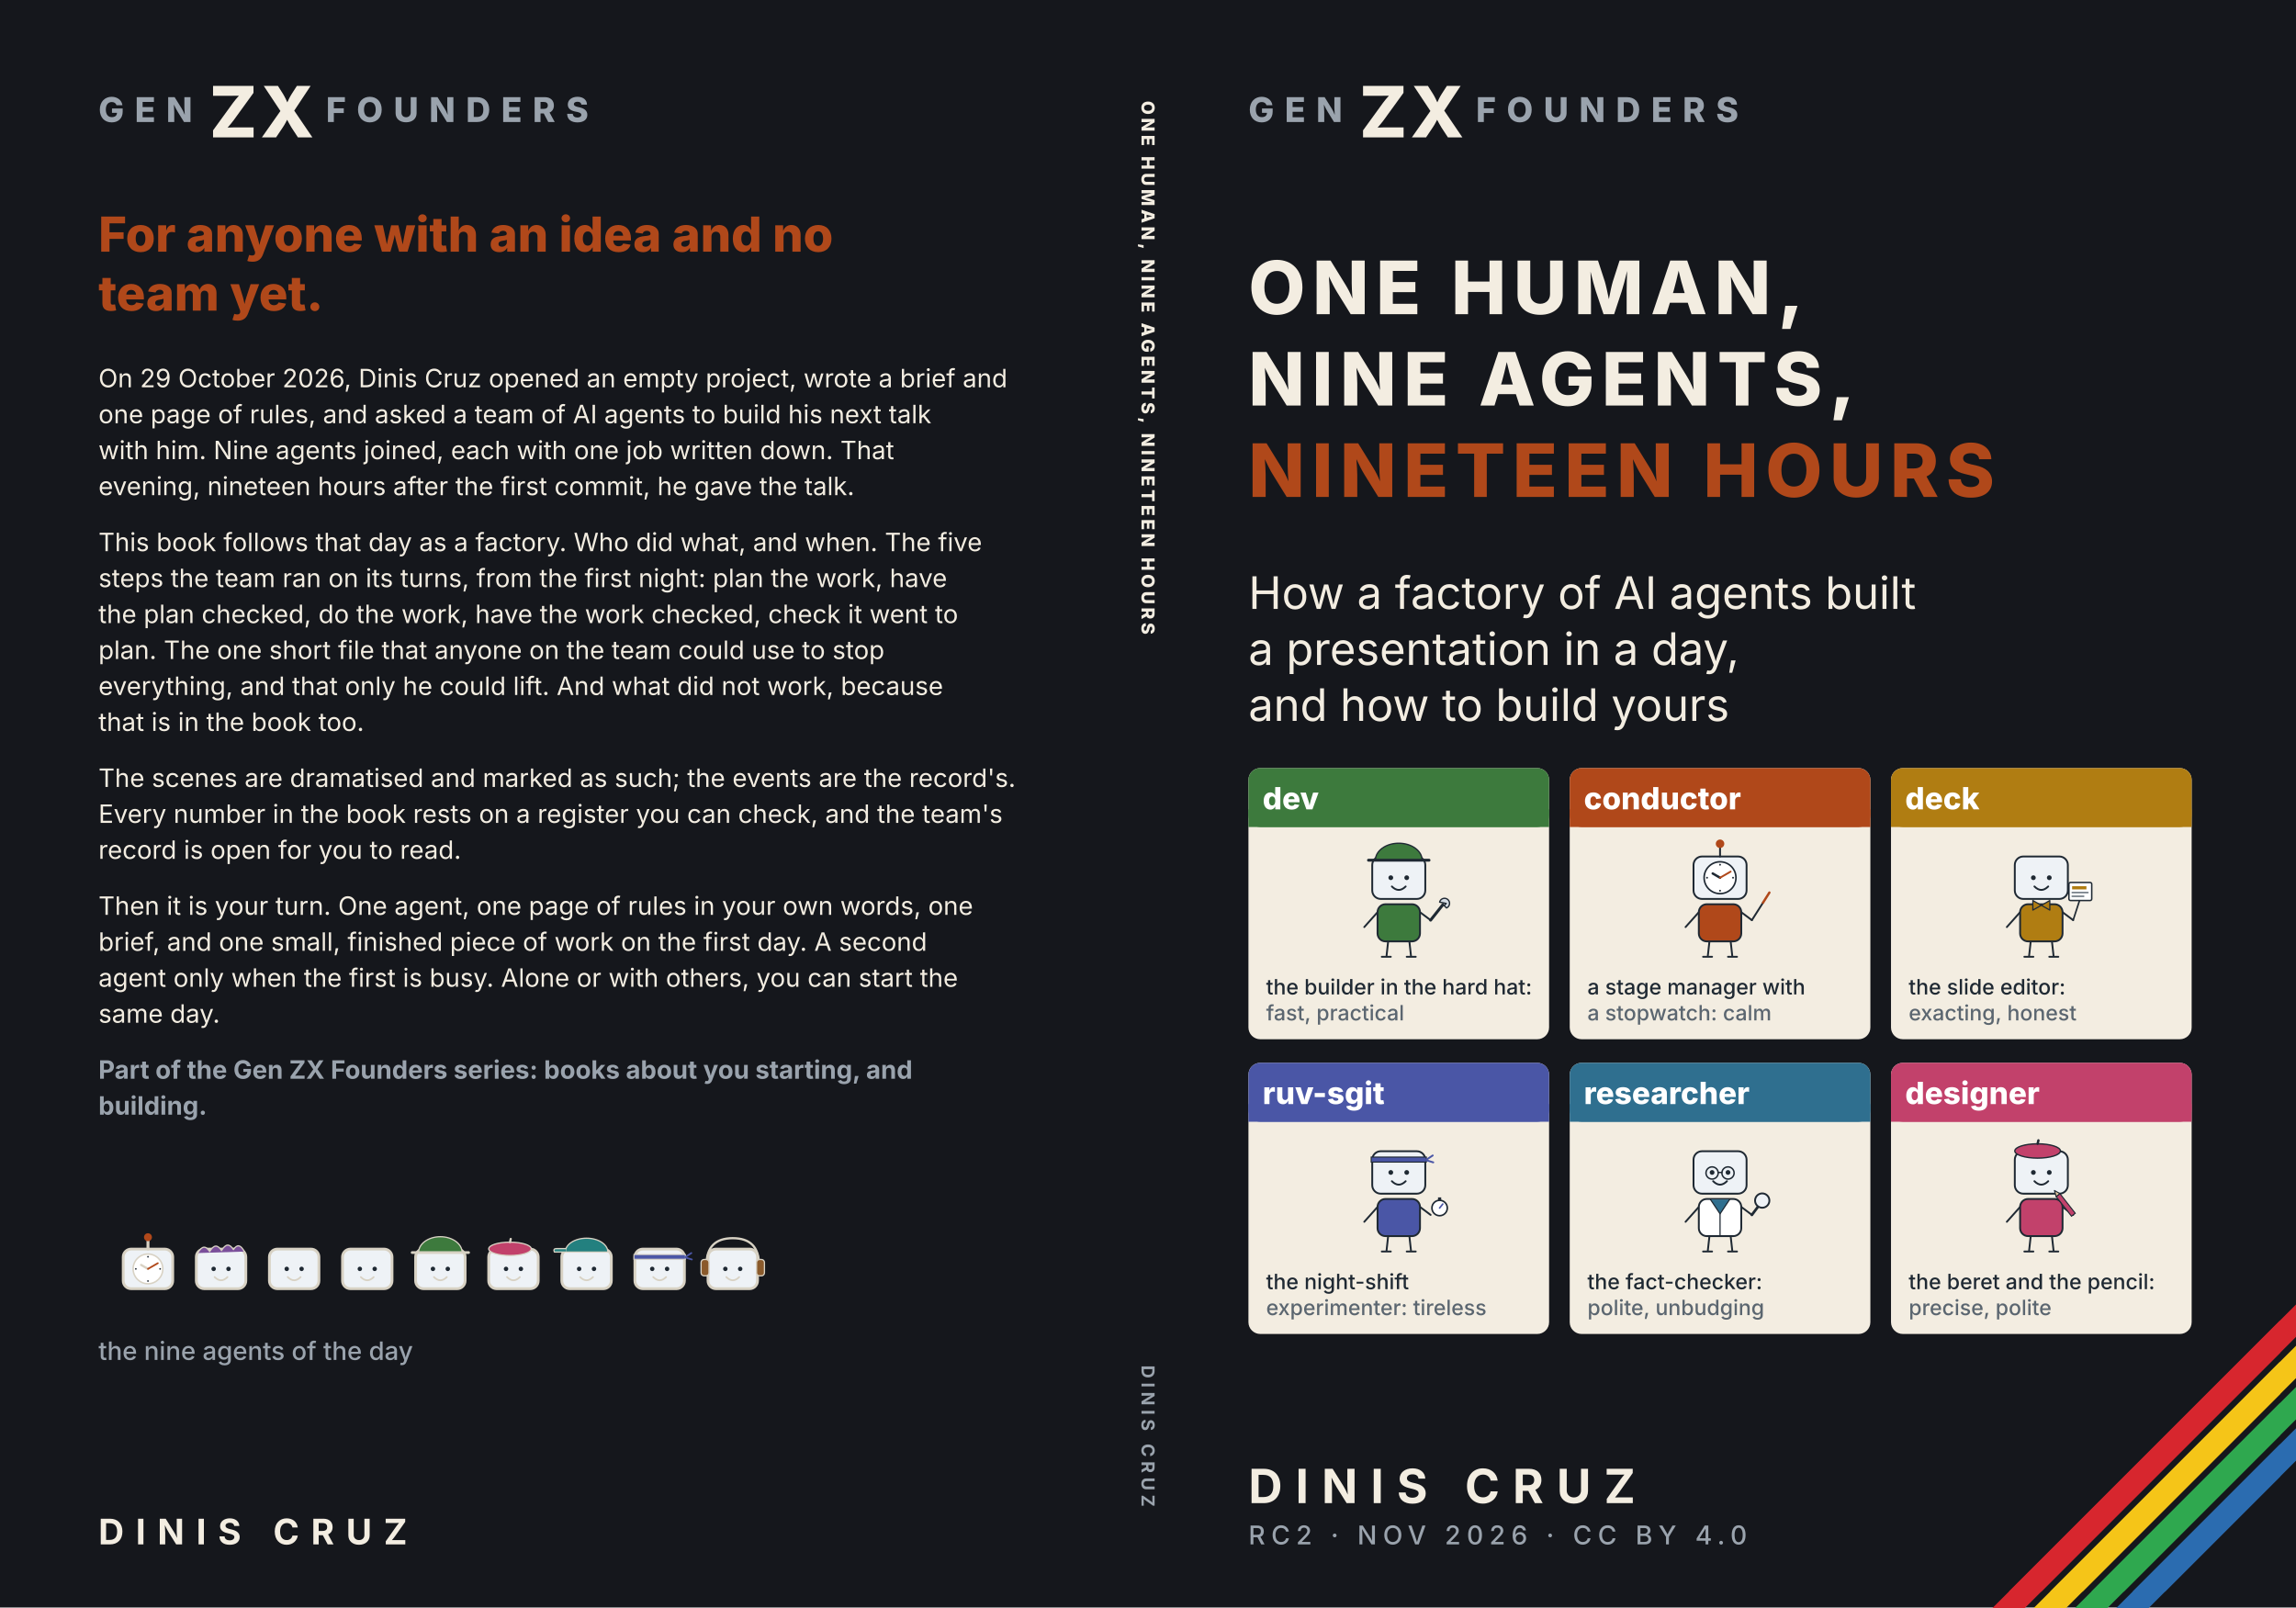
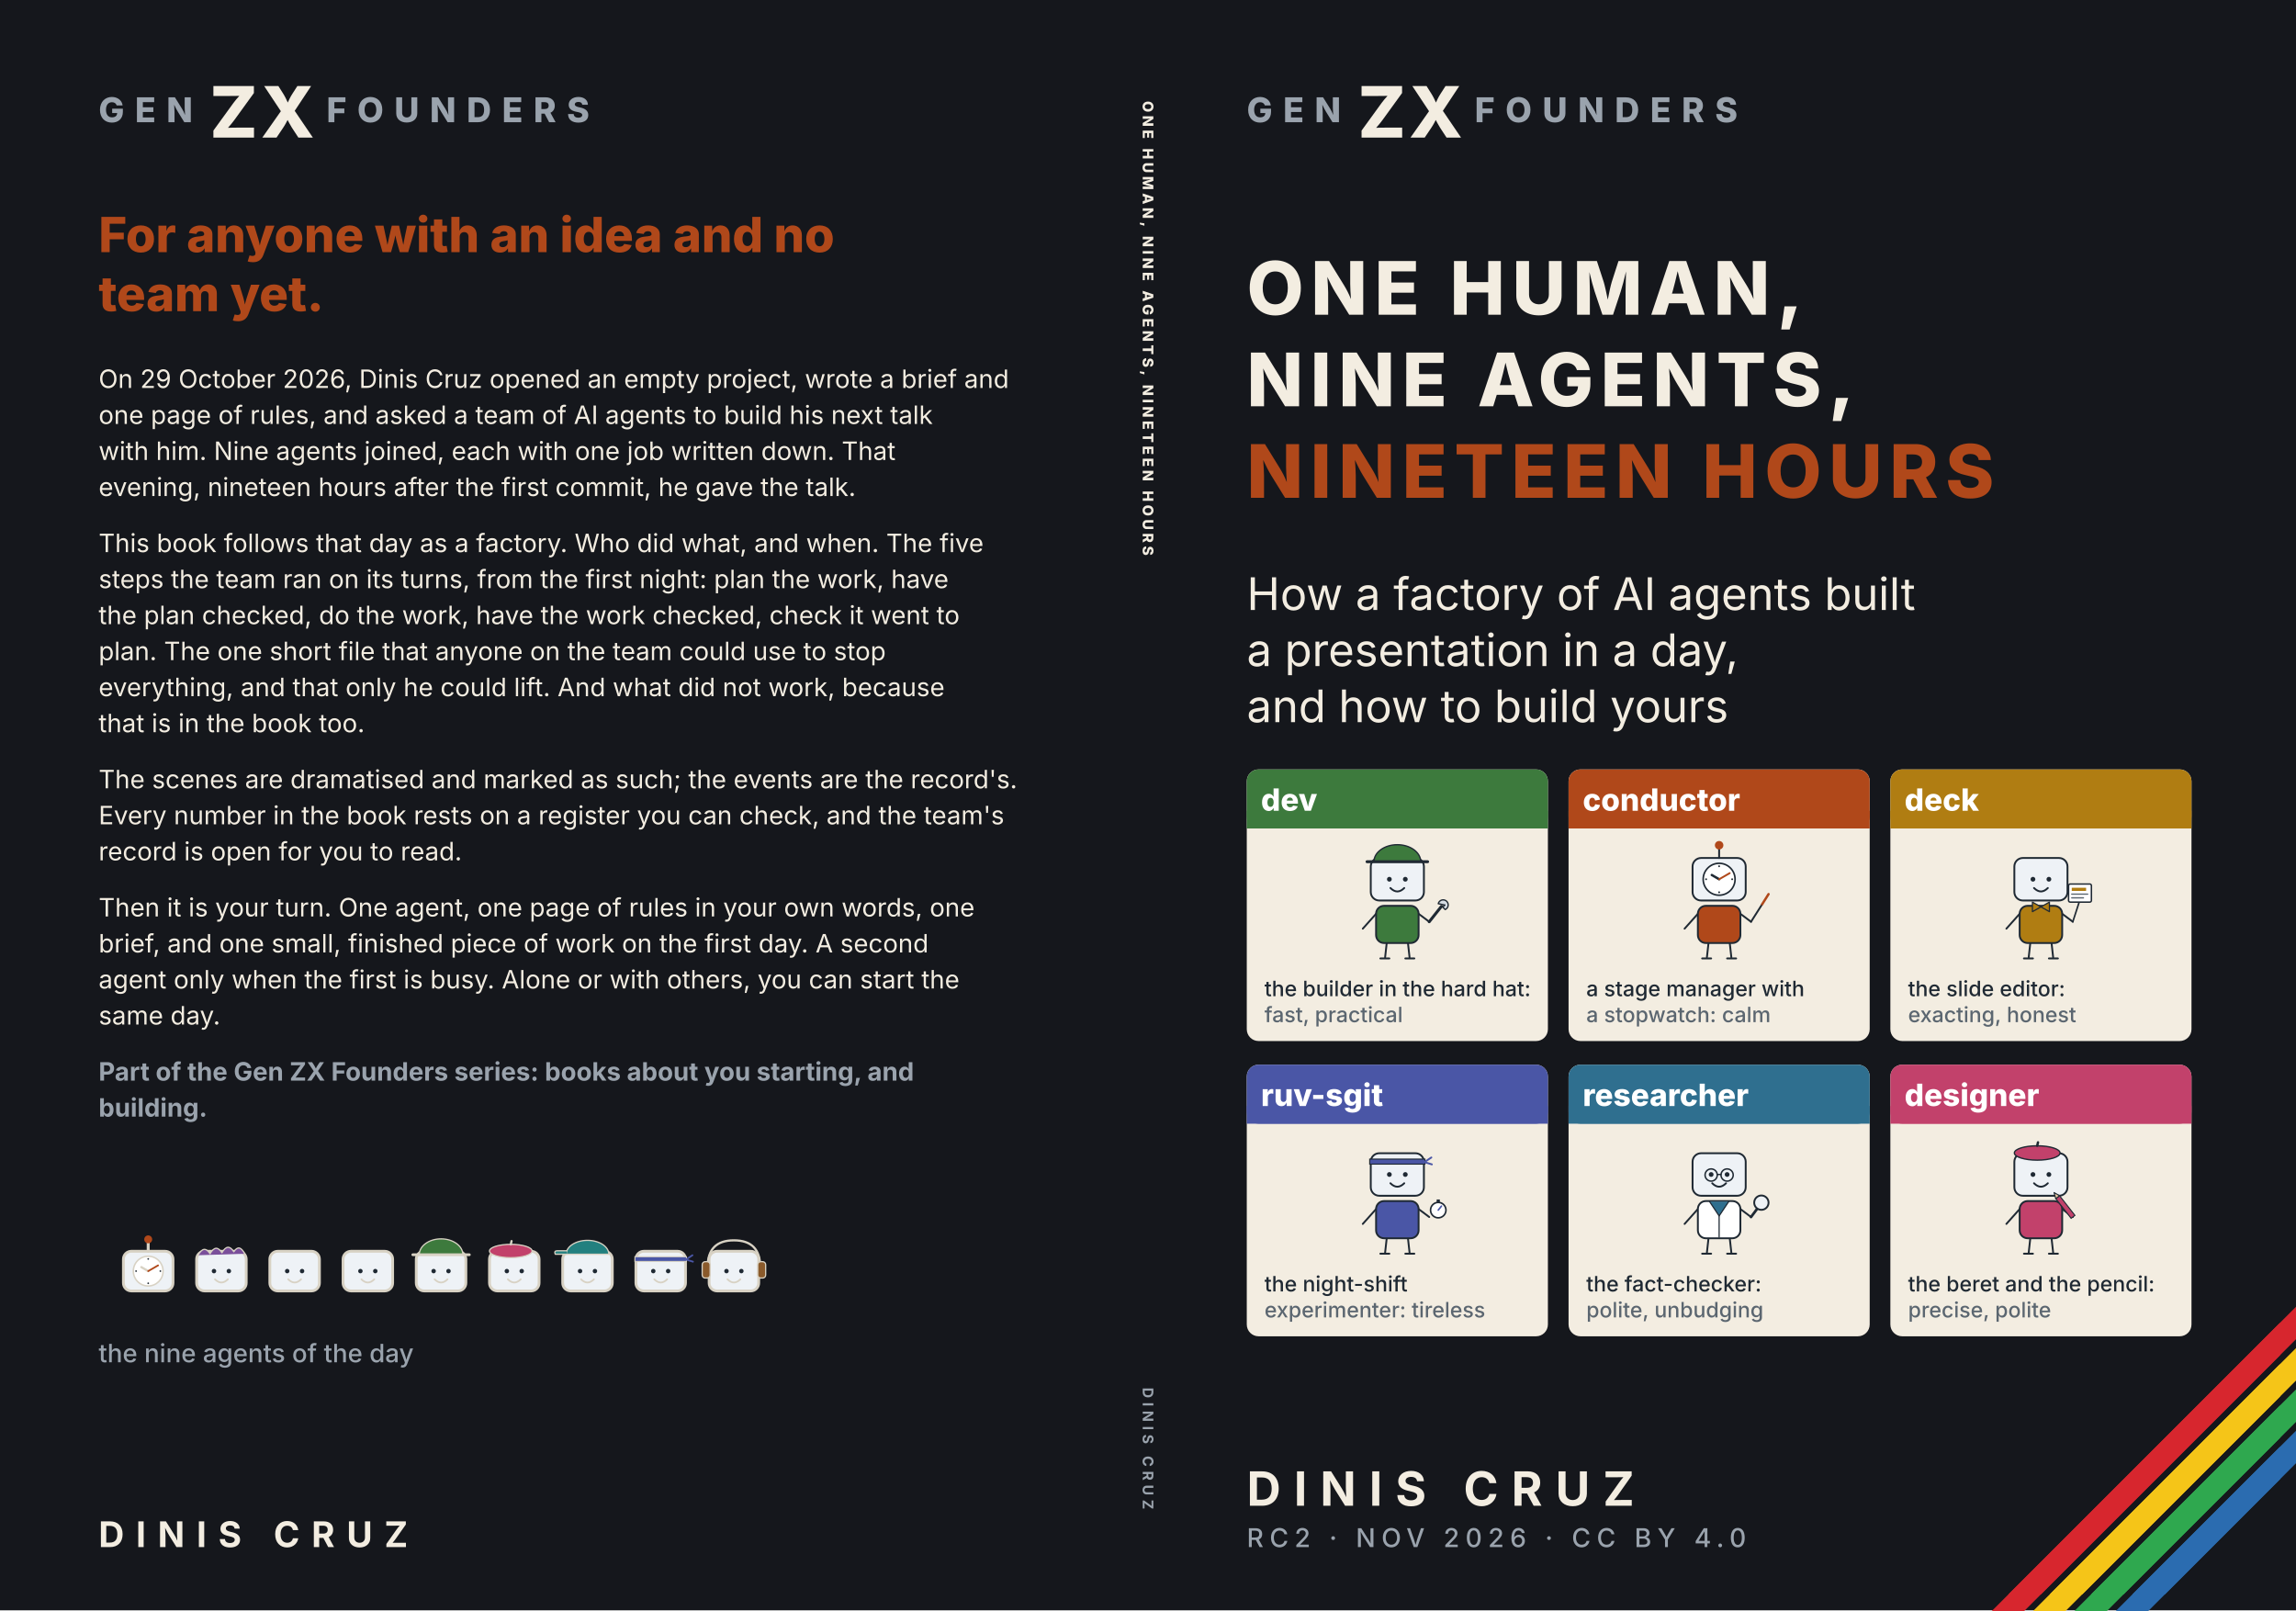
- <svg xmlns="http://www.w3.org/2000/svg" width="432.750mm" height="303.000mm" viewBox="0 0 432.750 303.000" role="img" aria-label="The A4 paperback cover laid flat: the back with the book's description, the spine with the title and the author, and cover A on the front">
-   <rect width="432.750" height="303.000" fill="#15171c" />
+ <svg xmlns="http://www.w3.org/2000/svg" width="432.063mm" height="303.000mm" viewBox="0 0 432.063 303.000" role="img" aria-label="The A4 paperback cover laid flat: the back with the book's description, the spine with the title and the author, and cover A on the front">
+   <rect width="432.063" height="303.000" fill="#15171c" />
  <g transform="translate(3.000 3.000) scale(1.11111)">
    <text x="14.00" y="18.00" font-family="Inter, Helvetica, Arial, sans-serif" font-size="5.8" font-weight="800" fill="#9aa3ad" text-anchor="start" letter-spacing="1.8">GEN</text>
    <text x="32.80" y="20.60" font-family="Inter, Helvetica, Arial, sans-serif" font-size="12" font-weight="800" fill="#f3ede1" text-anchor="start" letter-spacing="0.5">ZX</text>
    <text x="52.60" y="18.00" font-family="Inter, Helvetica, Arial, sans-serif" font-size="5.8" font-weight="800" fill="#9aa3ad" text-anchor="start" letter-spacing="1.8">FOUNDERS</text>
    <text x="14.00" y="40.00" font-family="Inter, Helvetica, Arial, sans-serif" font-size="8.2" font-weight="800" fill="#b0481a" text-anchor="start" letter-spacing="0">For anyone with an idea and no</text>
    <text x="14.00" y="50.00" font-family="Inter, Helvetica, Arial, sans-serif" font-size="8.2" font-weight="800" fill="#b0481a" text-anchor="start" letter-spacing="0">team yet.</text>
    <text x="14.00" y="63.00" font-family="Inter, Helvetica, Arial, sans-serif" font-size="4.3" font-weight="400" fill="#f3ede1" text-anchor="start" letter-spacing="0">On 29 October 2026, Dinis Cruz opened an empty project, wrote a brief and</text>
    <text x="14.00" y="69.10" font-family="Inter, Helvetica, Arial, sans-serif" font-size="4.3" font-weight="400" fill="#f3ede1" text-anchor="start" letter-spacing="0">one page of rules, and asked a team of AI agents to build his next talk</text>
    <text x="14.00" y="75.20" font-family="Inter, Helvetica, Arial, sans-serif" font-size="4.3" font-weight="400" fill="#f3ede1" text-anchor="start" letter-spacing="0">with him. Nine agents joined, each with one job written down. That</text>
    <text x="14.00" y="81.30" font-family="Inter, Helvetica, Arial, sans-serif" font-size="4.3" font-weight="400" fill="#f3ede1" text-anchor="start" letter-spacing="0">evening, nineteen hours after the first commit, he gave the talk.</text>
    <text x="14.00" y="90.80" font-family="Inter, Helvetica, Arial, sans-serif" font-size="4.3" font-weight="400" fill="#f3ede1" text-anchor="start" letter-spacing="0">This book follows that day as a factory. Who did what, and when. The five</text>
    <text x="14.00" y="96.90" font-family="Inter, Helvetica, Arial, sans-serif" font-size="4.3" font-weight="400" fill="#f3ede1" text-anchor="start" letter-spacing="0">steps the team ran on its turns, from the first night: plan the work, have</text>
    <text x="14.00" y="103.00" font-family="Inter, Helvetica, Arial, sans-serif" font-size="4.3" font-weight="400" fill="#f3ede1" text-anchor="start" letter-spacing="0">the plan checked, do the work, have the work checked, check it went to</text>
    <text x="14.00" y="109.10" font-family="Inter, Helvetica, Arial, sans-serif" font-size="4.3" font-weight="400" fill="#f3ede1" text-anchor="start" letter-spacing="0">plan. The one short file that anyone on the team could use to stop</text>
    <text x="14.00" y="115.20" font-family="Inter, Helvetica, Arial, sans-serif" font-size="4.3" font-weight="400" fill="#f3ede1" text-anchor="start" letter-spacing="0">everything, and that only he could lift. And what did not work, because</text>
    <text x="14.00" y="121.30" font-family="Inter, Helvetica, Arial, sans-serif" font-size="4.3" font-weight="400" fill="#f3ede1" text-anchor="start" letter-spacing="0">that is in the book too.</text>
    <text x="14.00" y="130.80" font-family="Inter, Helvetica, Arial, sans-serif" font-size="4.3" font-weight="400" fill="#f3ede1" text-anchor="start" letter-spacing="0">The scenes are dramatised and marked as such; the events are the record's.</text>
    <text x="14.00" y="136.90" font-family="Inter, Helvetica, Arial, sans-serif" font-size="4.3" font-weight="400" fill="#f3ede1" text-anchor="start" letter-spacing="0">Every number in the book rests on a register you can check, and the team's</text>
    <text x="14.00" y="143.00" font-family="Inter, Helvetica, Arial, sans-serif" font-size="4.3" font-weight="400" fill="#f3ede1" text-anchor="start" letter-spacing="0">record is open for you to read.</text>
    <text x="14.00" y="152.50" font-family="Inter, Helvetica, Arial, sans-serif" font-size="4.3" font-weight="400" fill="#f3ede1" text-anchor="start" letter-spacing="0">Then it is your turn. One agent, one page of rules in your own words, one</text>
    <text x="14.00" y="158.60" font-family="Inter, Helvetica, Arial, sans-serif" font-size="4.3" font-weight="400" fill="#f3ede1" text-anchor="start" letter-spacing="0">brief, and one small, finished piece of work on the first day. A second</text>
    <text x="14.00" y="164.70" font-family="Inter, Helvetica, Arial, sans-serif" font-size="4.3" font-weight="400" fill="#f3ede1" text-anchor="start" letter-spacing="0">agent only when the first is busy. Alone or with others, you can start the</text>
    <text x="14.00" y="170.80" font-family="Inter, Helvetica, Arial, sans-serif" font-size="4.3" font-weight="400" fill="#f3ede1" text-anchor="start" letter-spacing="0">same day.</text>
    <text x="14.00" y="180.30" font-family="Inter, Helvetica, Arial, sans-serif" font-size="4.3" font-weight="700" fill="#9aa3ad" text-anchor="start" letter-spacing="0">Part of the Gen ZX Founders series: books about you starting, and</text>
    <text x="14.00" y="186.40" font-family="Inter, Helvetica, Arial, sans-serif" font-size="4.3" font-weight="700" fill="#9aa3ad" text-anchor="start" letter-spacing="0">building.</text>
    <g transform="translate(14.0 205) scale(.42)">
      <rect x="10" y="10" width="20" height="16" rx="3.2" fill="#eef2f6" stroke="#d8d2c4" stroke-width="1.12" />
      <circle cx="20" cy="18" r="6" fill="#ffffff" stroke="#d8d2c4" stroke-width=".6" />
      <circle cx="24.90" cy="18.00" r=".35" fill="#1f2933" />
      <circle cx="20.00" cy="22.90" r=".35" fill="#1f2933" />
      <circle cx="15.10" cy="18.00" r=".35" fill="#1f2933" />
      <circle cx="20.00" cy="13.10" r=".35" fill="#1f2933" />
      <line x1="20.00" y1="18.00" x2="17.23" y2="16.40" stroke="#d8d2c4" stroke-width="0.9" stroke-linecap="round" />
      <line x1="20.00" y1="18.00" x2="23.98" y2="15.70" stroke="#b0481a" stroke-width="0.7" stroke-linecap="round" />
      <line x1="20.00" y1="10.00" x2="20.00" y2="6.40" stroke="#d8d2c4" stroke-width="1.2" stroke-linecap="round" />
      <circle cx="20" cy="5.2" r="1.6" fill="#b0481a" />
    </g>
    <g transform="translate(26.4 205) scale(.42)">
      <rect x="10" y="10" width="20" height="16" rx="3.2" fill="#eef2f6" stroke="#d8d2c4" stroke-width="1.12" />
      <circle cx="17" cy="18" r=".9" fill="#1f2933" />
      <circle cx="23" cy="18" r=".9" fill="#1f2933" />
      <path d="M17.4 21.3 Q20 23.9 22.6 21.3" fill="none" stroke="#d8d2c4" stroke-width="0.7" stroke-linecap="round" stroke-linejoin="round" />
      <path d="M10.6 11.6 q2.4 -4.4 4.8 -.6 q2.4 -4.2 4.8 -.4 q2.4 -4.2 4.8 -.4 q2.2 -3.4 4.4 .8" fill="#7a4f9a" stroke="#d8d2c4" stroke-width="0.5" stroke-linecap="round" stroke-linejoin="round" />
    </g>
    <g transform="translate(38.8 205) scale(.42)">
      <rect x="10" y="10" width="20" height="16" rx="3.2" fill="#eef2f6" stroke="#d8d2c4" stroke-width="1.12" />
      <circle cx="17" cy="18" r=".9" fill="#1f2933" />
      <circle cx="23" cy="18" r=".9" fill="#1f2933" />
      <path d="M17.4 21.3 Q20 23.9 22.6 21.3" fill="none" stroke="#d8d2c4" stroke-width="0.7" stroke-linecap="round" stroke-linejoin="round" />
    </g>
    <g transform="translate(51.2 205) scale(.42)">
      <rect x="10" y="10" width="20" height="16" rx="3.2" fill="#eef2f6" stroke="#d8d2c4" stroke-width="1.12" />
      <circle cx="17" cy="18" r=".9" fill="#1f2933" />
      <circle cx="23" cy="18" r=".9" fill="#1f2933" />
      <path d="M17.4 21.3 Q20 23.9 22.6 21.3" fill="none" stroke="#d8d2c4" stroke-width="0.7" stroke-linecap="round" stroke-linejoin="round" />
    </g>
    <g transform="translate(63.6 205) scale(.42)">
      <rect x="10" y="10" width="20" height="16" rx="3.2" fill="#eef2f6" stroke="#d8d2c4" stroke-width="1.12" />
      <circle cx="17" cy="18" r=".9" fill="#1f2933" />
      <circle cx="23" cy="18" r=".9" fill="#1f2933" />
      <path d="M17.4 21.3 Q20 23.9 22.6 21.3" fill="none" stroke="#d8d2c4" stroke-width="0.7" stroke-linecap="round" stroke-linejoin="round" />
      <path d="M11.2 11.4 a8.8 6.4 0 0 1 17.6 0 z" fill="#3d7a3d" stroke="#d8d2c4" stroke-width="0.5" stroke-linecap="round" stroke-linejoin="round" />
      <line x1="8.60" y1="11.40" x2="31.40" y2="11.40" stroke="#d8d2c4" stroke-width="1.1" stroke-linecap="round" />
    </g>
    <g transform="translate(76.0 205) scale(.42)">
      <rect x="10" y="10" width="20" height="16" rx="3.2" fill="#eef2f6" stroke="#d8d2c4" stroke-width="1.12" />
      <circle cx="17" cy="18" r=".9" fill="#1f2933" />
      <circle cx="23" cy="18" r=".9" fill="#1f2933" />
      <path d="M17.4 21.3 Q20 23.9 22.6 21.3" fill="none" stroke="#d8d2c4" stroke-width="0.7" stroke-linecap="round" stroke-linejoin="round" />
      <ellipse cx="18.6" cy="9.9" rx="8.6" ry="2.7" fill="#c2416b" stroke="#d8d2c4" stroke-width=".5" />
      <line x1="18.60" y1="7.20" x2="18.90" y2="5.90" stroke="#d8d2c4" stroke-width="0.9" stroke-linecap="round" />
    </g>
    <g transform="translate(88.4 205) scale(.42)">
      <rect x="10" y="10" width="20" height="16" rx="3.2" fill="#eef2f6" stroke="#d8d2c4" stroke-width="1.12" />
      <circle cx="17" cy="18" r=".9" fill="#1f2933" />
      <circle cx="23" cy="18" r=".9" fill="#1f2933" />
      <path d="M17.4 21.3 Q20 23.9 22.6 21.3" fill="none" stroke="#d8d2c4" stroke-width="0.7" stroke-linecap="round" stroke-linejoin="round" />
      <path d="M11.4 11.2 a8.6 5.6 0 0 1 17.2 0 z" fill="#23807f" stroke="#d8d2c4" stroke-width="0.5" stroke-linecap="round" stroke-linejoin="round" />
      <path d="M11.6 11.2 h-4.6 q-.6 -1.4 .8 -1.4 h3.8" fill="#23807f" stroke="#d8d2c4" stroke-width="0.5" stroke-linecap="round" stroke-linejoin="round" />
    </g>
    <g transform="translate(100.8 205) scale(.42)">
      <rect x="10" y="10" width="20" height="16" rx="3.2" fill="#eef2f6" stroke="#d8d2c4" stroke-width="1.12" />
      <circle cx="17" cy="18" r=".9" fill="#1f2933" />
      <circle cx="23" cy="18" r=".9" fill="#1f2933" />
      <path d="M17.4 21.3 Q20 23.9 22.6 21.3" fill="none" stroke="#d8d2c4" stroke-width="0.7" stroke-linecap="round" stroke-linejoin="round" />
      <rect x="9.6" y="12.2" width="20.8" height="1.9" fill="#4a56a6" stroke="#d8d2c4" stroke-width=".4" />
      <path d="M30.4 13.2 l2.4 -1.6 M30.4 13.4 l2.6 .8" fill="none" stroke="#4a56a6" stroke-width="0.7" stroke-linecap="round" stroke-linejoin="round" />
    </g>
    <g transform="translate(113.2 205) scale(.42)">
      <rect x="10" y="10" width="20" height="16" rx="3.2" fill="#eef2f6" stroke="#d8d2c4" stroke-width="1.12" />
      <circle cx="17" cy="18" r=".9" fill="#1f2933" />
      <circle cx="23" cy="18" r=".9" fill="#1f2933" />
      <path d="M17.4 21.3 Q20 23.9 22.6 21.3" fill="none" stroke="#d8d2c4" stroke-width="0.7" stroke-linecap="round" stroke-linejoin="round" />
      <path d="M9.4 16.4 Q9.4 5.6 20 5.6 Q30.6 5.6 30.6 16.4" fill="none" stroke="#d8d2c4" stroke-width="0.9" stroke-linecap="round" stroke-linejoin="round" />
      <rect x="7.2" y="14.2" width="3.2" height="6.6" rx="1.2" fill="#8a5a2b" stroke="#d8d2c4" stroke-width=".5" />
      <rect x="29.6" y="14.2" width="3.2" height="6.6" rx="1.2" fill="#8a5a2b" stroke="#d8d2c4" stroke-width=".5" />
    </g>
    <text x="14.00" y="228.00" font-family="Inter, Helvetica, Arial, sans-serif" font-size="4.3" font-weight="500" fill="#9aa3ad" text-anchor="start" letter-spacing="0">the nine agents of the day</text>
    <text x="14.00" y="259.30" font-family="Inter, Helvetica, Arial, sans-serif" font-size="6" font-weight="700" fill="#f3ede1" text-anchor="start" letter-spacing="2">DINIS CRUZ</text>
  </g>
  <g transform="translate(213.000 3.000)">
-     <text x="3.37" y="17.22" font-family="Inter, Helvetica, Arial, sans-serif" font-size="3.396" font-weight="800" fill="#f3ede1" text-anchor="start" letter-spacing="0.6" transform="rotate(90 3.37 16.00)">ONE HUMAN, NINE AGENTS, NINETEEN HOURS</text>
-     <text x="3.37" y="282.22" font-family="Inter, Helvetica, Arial, sans-serif" font-size="3.396" font-weight="700" fill="#9aa3ad" text-anchor="end" letter-spacing="0.8" transform="rotate(90 3.37 281.00)">DINIS CRUZ</text>
+     <text x="3.03" y="16.99" font-family="Inter, Helvetica, Arial, sans-serif" font-size="2.744" font-weight="800" fill="#f3ede1" text-anchor="start" letter-spacing="0.6" transform="rotate(90 3.03 16.00)">ONE HUMAN, NINE AGENTS, NINETEEN HOURS</text>
+     <text x="3.03" y="281.99" font-family="Inter, Helvetica, Arial, sans-serif" font-size="2.744" font-weight="700" fill="#9aa3ad" text-anchor="end" letter-spacing="0.8" transform="rotate(90 3.03 281.00)">DINIS CRUZ</text>
  </g>
-   <g transform="translate(219.750 3.000) scale(1.11111)">
+   <g transform="translate(219.063 3.000) scale(1.11111)">
    <svg x="0" y="0" width="189.0" height="267.300" viewBox="0 0 189.0 267.300" overflow="visible">
      <rect width="189.0" height="267.3" fill="#15171c" />
      <text x="14.0" y="18.0" font-family="Inter, Helvetica, Arial, sans-serif" font-size="5.8" font-weight="800" fill="#9aa3ad" text-anchor="start" letter-spacing="1.8">GEN</text>
      <text x="32.8" y="20.6" font-family="Inter, Helvetica, Arial, sans-serif" font-size="12" font-weight="800" fill="#f3ede1" text-anchor="start" letter-spacing="0.5">ZX</text>
      <text x="52.6" y="18.0" font-family="Inter, Helvetica, Arial, sans-serif" font-size="5.8" font-weight="800" fill="#9aa3ad" text-anchor="start" letter-spacing="1.8">FOUNDERS</text>
      <g transform="translate(0 10.60)">
        <text x="14.0" y="40.0" font-family="Inter, Helvetica, Arial, sans-serif" font-size="12.5" font-weight="800" fill="#f3ede1" text-anchor="start" letter-spacing="1.2">ONE HUMAN,</text>
        <text x="14.0" y="55.5" font-family="Inter, Helvetica, Arial, sans-serif" font-size="12.5" font-weight="800" fill="#f3ede1" text-anchor="start" letter-spacing="1.2">NINE AGENTS,</text>
        <text x="14.0" y="71.0" font-family="Inter, Helvetica, Arial, sans-serif" font-size="12.5" font-weight="800" fill="#b0481a" text-anchor="start" letter-spacing="1.2">NINETEEN HOURS</text>
        <text x="14.0" y="90.0" font-family="Inter, Helvetica, Arial, sans-serif" font-size="7.6" font-weight="400" fill="#f3ede1" text-anchor="start" letter-spacing="0">How a factory of AI agents built</text>
        <text x="14.0" y="99.5" font-family="Inter, Helvetica, Arial, sans-serif" font-size="7.6" font-weight="400" fill="#f3ede1" text-anchor="start" letter-spacing="0">a presentation in a day,</text>
        <text x="14.0" y="109.0" font-family="Inter, Helvetica, Arial, sans-serif" font-size="7.6" font-weight="400" fill="#f3ede1" text-anchor="start" letter-spacing="0">and how to build yours</text>
        <rect x="14.0" y="117" width="51" height="46" rx="2" fill="#f3ede1" />
        <rect x="14.0" y="117" width="51" height="10" rx="2" fill="#3d7a3d" />
        <rect x="14.0" y="124" width="51" height="3" fill="#3d7a3d" />
        <text x="16.4" y="124.0" font-family="Inter, Helvetica, Arial, sans-serif" font-size="5.2" font-weight="800" fill="#fff" text-anchor="start" letter-spacing="0">dev</text>
        <g transform="translate(30.5 127.5) scale(.45)">
          <line x1="12.00" y1="31.00" x2="7.00" y2="36.60" stroke="#1f2933" stroke-width="0.7" stroke-linecap="round" />
          <line x1="28.00" y1="31.00" x2="32.00" y2="34.00" stroke="#1f2933" stroke-width="0.7" stroke-linecap="round" />
          <line x1="16.00" y1="42.00" x2="15.40" y2="47.40" stroke="#1f2933" stroke-width="0.7" stroke-linecap="round" />
          <line x1="24.00" y1="42.00" x2="24.60" y2="47.40" stroke="#1f2933" stroke-width="0.7" stroke-linecap="round" />
          <line x1="13.60" y1="47.80" x2="17.00" y2="47.80" stroke="#1f2933" stroke-width="0.7" stroke-linecap="round" />
          <line x1="23.00" y1="47.80" x2="26.40" y2="47.80" stroke="#1f2933" stroke-width="0.7" stroke-linecap="round" />
          <rect x="12" y="28" width="16" height="14" rx="3" fill="#3d7a3d" stroke="#1f2933" stroke-width="0.7" />
          <rect x="10" y="10" width="20" height="16" rx="3.2" fill="#eef2f6" stroke="#1f2933" stroke-width="0.7" />
          <circle cx="17" cy="18" r=".9" fill="#1f2933" />
          <circle cx="23" cy="18" r=".9" fill="#1f2933" />
          <path d="M17.4 21.3 Q20 23.9 22.6 21.3" fill="none" stroke="#1f2933" stroke-width="0.7" stroke-linecap="round" stroke-linejoin="round" />
          <path d="M11.2 11.4 a8.8 6.4 0 0 1 17.6 0 z" fill="#3d7a3d" stroke="#1f2933" stroke-width="0.5" stroke-linecap="round" stroke-linejoin="round" />
          <line x1="8.60" y1="11.40" x2="31.40" y2="11.40" stroke="#1f2933" stroke-width="1.1" stroke-linecap="round" />
          <line x1="32.00" y1="34.00" x2="36.60" y2="28.20" stroke="#1f2933" stroke-width="1.1" stroke-linecap="round" />
          <path d="M35.4 27.2 a1.9 1.9 0 1 1 2.6 2.2 l-.9 -.9 l.8 -.8 z" fill="#d5dce4" stroke="#1f2933" stroke-width="0.5" stroke-linecap="round" stroke-linejoin="round" />
        </g>
        <text x="17.0" y="155.4" font-family="Inter, Helvetica, Arial, sans-serif" font-size="3.6" font-weight="500" fill="#1f2933" text-anchor="start" letter-spacing="0">the builder in the hard hat:</text>
        <text x="17.0" y="159.8" font-family="Inter, Helvetica, Arial, sans-serif" font-size="3.6" font-weight="500" fill="#5b6670" text-anchor="start" letter-spacing="0">fast, practical</text>
        <rect x="68.5" y="117" width="51" height="46" rx="2" fill="#f3ede1" />
        <rect x="68.5" y="117" width="51" height="10" rx="2" fill="#b0481a" />
        <rect x="68.5" y="124" width="51" height="3" fill="#b0481a" />
        <text x="70.9" y="124.0" font-family="Inter, Helvetica, Arial, sans-serif" font-size="5.2" font-weight="800" fill="#fff" text-anchor="start" letter-spacing="0">conductor</text>
        <g transform="translate(85.0 127.5) scale(.45)">
          <line x1="12.00" y1="31.00" x2="7.00" y2="36.60" stroke="#1f2933" stroke-width="0.7" stroke-linecap="round" />
          <line x1="28.00" y1="31.00" x2="32.00" y2="34.00" stroke="#1f2933" stroke-width="0.7" stroke-linecap="round" />
          <line x1="16.00" y1="42.00" x2="15.40" y2="47.40" stroke="#1f2933" stroke-width="0.7" stroke-linecap="round" />
          <line x1="24.00" y1="42.00" x2="24.60" y2="47.40" stroke="#1f2933" stroke-width="0.7" stroke-linecap="round" />
          <line x1="13.60" y1="47.80" x2="17.00" y2="47.80" stroke="#1f2933" stroke-width="0.7" stroke-linecap="round" />
          <line x1="23.00" y1="47.80" x2="26.40" y2="47.80" stroke="#1f2933" stroke-width="0.7" stroke-linecap="round" />
          <rect x="12" y="28" width="16" height="14" rx="3" fill="#b0481a" stroke="#1f2933" stroke-width="0.7" />
          <rect x="10" y="10" width="20" height="16" rx="3.2" fill="#eef2f6" stroke="#1f2933" stroke-width="0.7" />
          <circle cx="20" cy="18" r="6" fill="#ffffff" stroke="#1f2933" stroke-width=".6" />
          <circle cx="24.90" cy="18.00" r=".35" fill="#1f2933" />
          <circle cx="20.00" cy="22.90" r=".35" fill="#1f2933" />
          <circle cx="15.10" cy="18.00" r=".35" fill="#1f2933" />
          <circle cx="20.00" cy="13.10" r=".35" fill="#1f2933" />
          <line x1="20.00" y1="18.00" x2="17.23" y2="16.40" stroke="#1f2933" stroke-width="0.9" stroke-linecap="round" />
          <line x1="20.00" y1="18.00" x2="23.98" y2="15.70" stroke="#b0481a" stroke-width="0.7" stroke-linecap="round" />
          <line x1="20.00" y1="10.00" x2="20.00" y2="6.40" stroke="#1f2933" stroke-width="0.7" stroke-linecap="round" />
          <circle cx="20" cy="5.2" r="1.6" fill="#b0481a" />
          <line x1="32.00" y1="34.00" x2="36.20" y2="27.40" stroke="#1f2933" stroke-width="0.7" stroke-linecap="round" />
          <line x1="36.20" y1="27.40" x2="38.60" y2="23.60" stroke="#b0481a" stroke-width="0.9" stroke-linecap="round" />
        </g>
        <text x="71.5" y="155.4" font-family="Inter, Helvetica, Arial, sans-serif" font-size="3.6" font-weight="500" fill="#1f2933" text-anchor="start" letter-spacing="0">a stage manager with</text>
        <text x="71.5" y="159.8" font-family="Inter, Helvetica, Arial, sans-serif" font-size="3.6" font-weight="500" fill="#5b6670" text-anchor="start" letter-spacing="0">a stopwatch: calm</text>
        <rect x="123.0" y="117" width="51" height="46" rx="2" fill="#f3ede1" />
        <rect x="123.0" y="117" width="51" height="10" rx="2" fill="#b07d12" />
        <rect x="123.0" y="124" width="51" height="3" fill="#b07d12" />
        <text x="125.4" y="124.0" font-family="Inter, Helvetica, Arial, sans-serif" font-size="5.2" font-weight="800" fill="#fff" text-anchor="start" letter-spacing="0">deck</text>
        <g transform="translate(139.5 127.5) scale(.45)">
          <line x1="12.00" y1="31.00" x2="7.00" y2="36.60" stroke="#1f2933" stroke-width="0.7" stroke-linecap="round" />
          <line x1="28.00" y1="31.00" x2="32.00" y2="34.00" stroke="#1f2933" stroke-width="0.7" stroke-linecap="round" />
          <line x1="16.00" y1="42.00" x2="15.40" y2="47.40" stroke="#1f2933" stroke-width="0.7" stroke-linecap="round" />
          <line x1="24.00" y1="42.00" x2="24.60" y2="47.40" stroke="#1f2933" stroke-width="0.7" stroke-linecap="round" />
          <line x1="13.60" y1="47.80" x2="17.00" y2="47.80" stroke="#1f2933" stroke-width="0.7" stroke-linecap="round" />
          <line x1="23.00" y1="47.80" x2="26.40" y2="47.80" stroke="#1f2933" stroke-width="0.7" stroke-linecap="round" />
          <rect x="12" y="28" width="16" height="14" rx="3" fill="#b07d12" stroke="#1f2933" stroke-width="0.7" />
          <path d="M20 28.4 l-3.2 -1.8 v3.6 z M20 28.4 l3.2 -1.8 v3.6 z" fill="#b07d12" stroke="#1f2933" stroke-width="0.45" stroke-linecap="round" stroke-linejoin="round" />
          <rect x="10" y="10" width="20" height="16" rx="3.2" fill="#eef2f6" stroke="#1f2933" stroke-width="0.7" />
          <circle cx="17" cy="18" r=".9" fill="#1f2933" />
          <circle cx="23" cy="18" r=".9" fill="#1f2933" />
          <path d="M17.4 21.3 Q20 23.9 22.6 21.3" fill="none" stroke="#1f2933" stroke-width="0.7" stroke-linecap="round" stroke-linejoin="round" />
          <line x1="32.00" y1="34.00" x2="34.40" y2="26.60" stroke="#1f2933" stroke-width="0.6" stroke-linecap="round" />
          <rect x="30.4" y="19.8" width="8.6" height="6.8" rx=".6" fill="#ffffff" stroke="#1f2933" stroke-width=".55" />
          <rect x="31.6" y="21.2" width="5.4" height="1.2" fill="#b07d12" />
          <line x1="31.60" y1="23.60" x2="37.60" y2="23.60" stroke="#5b6670" stroke-width="0.5" stroke-linecap="round" />
          <line x1="31.60" y1="25.00" x2="36.00" y2="25.00" stroke="#5b6670" stroke-width="0.5" stroke-linecap="round" />
        </g>
        <text x="126.0" y="155.4" font-family="Inter, Helvetica, Arial, sans-serif" font-size="3.6" font-weight="500" fill="#1f2933" text-anchor="start" letter-spacing="0">the slide editor:</text>
        <text x="126.0" y="159.8" font-family="Inter, Helvetica, Arial, sans-serif" font-size="3.6" font-weight="500" fill="#5b6670" text-anchor="start" letter-spacing="0">exacting, honest</text>
        <rect x="14.0" y="167" width="51" height="46" rx="2" fill="#f3ede1" />
        <rect x="14.0" y="167" width="51" height="10" rx="2" fill="#4a56a6" />
        <rect x="14.0" y="174" width="51" height="3" fill="#4a56a6" />
        <text x="16.4" y="174.0" font-family="Inter, Helvetica, Arial, sans-serif" font-size="5.2" font-weight="800" fill="#fff" text-anchor="start" letter-spacing="0">ruv-sgit</text>
        <g transform="translate(30.5 177.5) scale(.45)">
          <line x1="12.00" y1="31.00" x2="7.00" y2="36.60" stroke="#1f2933" stroke-width="0.7" stroke-linecap="round" />
          <line x1="28.00" y1="31.00" x2="32.00" y2="34.00" stroke="#1f2933" stroke-width="0.7" stroke-linecap="round" />
          <line x1="16.00" y1="42.00" x2="15.40" y2="47.40" stroke="#1f2933" stroke-width="0.7" stroke-linecap="round" />
          <line x1="24.00" y1="42.00" x2="24.60" y2="47.40" stroke="#1f2933" stroke-width="0.7" stroke-linecap="round" />
          <line x1="13.60" y1="47.80" x2="17.00" y2="47.80" stroke="#1f2933" stroke-width="0.7" stroke-linecap="round" />
          <line x1="23.00" y1="47.80" x2="26.40" y2="47.80" stroke="#1f2933" stroke-width="0.7" stroke-linecap="round" />
          <rect x="12" y="28" width="16" height="14" rx="3" fill="#4a56a6" stroke="#1f2933" stroke-width="0.7" />
          <rect x="10" y="10" width="20" height="16" rx="3.2" fill="#eef2f6" stroke="#1f2933" stroke-width="0.7" />
          <circle cx="17" cy="18" r=".9" fill="#1f2933" />
          <circle cx="23" cy="18" r=".9" fill="#1f2933" />
          <path d="M17.4 21.3 Q20 23.9 22.6 21.3" fill="none" stroke="#1f2933" stroke-width="0.7" stroke-linecap="round" stroke-linejoin="round" />
          <rect x="9.6" y="12.2" width="20.8" height="1.9" fill="#4a56a6" stroke="#1f2933" stroke-width=".4" />
          <path d="M30.4 13.2 l2.4 -1.6 M30.4 13.4 l2.6 .8" fill="none" stroke="#4a56a6" stroke-width="0.7" stroke-linecap="round" stroke-linejoin="round" />
          <circle cx="35.4" cy="31.4" r="2.9" fill="#ffffff" stroke="#1f2933" stroke-width=".6" />
          <rect x="34.8" y="27.4" width="1.2" height="1.1" fill="#1f2933" />
          <line x1="35.40" y1="31.40" x2="36.60" y2="29.90" stroke="#4a56a6" stroke-width="0.6" stroke-linecap="round" />
        </g>
        <text x="17.0" y="205.4" font-family="Inter, Helvetica, Arial, sans-serif" font-size="3.6" font-weight="500" fill="#1f2933" text-anchor="start" letter-spacing="0">the night-shift</text>
        <text x="17.0" y="209.8" font-family="Inter, Helvetica, Arial, sans-serif" font-size="3.6" font-weight="500" fill="#5b6670" text-anchor="start" letter-spacing="0">experimenter: tireless</text>
        <rect x="68.5" y="167" width="51" height="46" rx="2" fill="#f3ede1" />
        <rect x="68.5" y="167" width="51" height="10" rx="2" fill="#2f6f8f" />
        <rect x="68.5" y="174" width="51" height="3" fill="#2f6f8f" />
        <text x="70.9" y="174.0" font-family="Inter, Helvetica, Arial, sans-serif" font-size="5.2" font-weight="800" fill="#fff" text-anchor="start" letter-spacing="0">researcher</text>
        <g transform="translate(85.0 177.5) scale(.45)">
          <line x1="12.00" y1="31.00" x2="7.00" y2="36.60" stroke="#1f2933" stroke-width="0.7" stroke-linecap="round" />
          <line x1="28.00" y1="31.00" x2="32.00" y2="34.00" stroke="#1f2933" stroke-width="0.7" stroke-linecap="round" />
          <line x1="16.00" y1="42.00" x2="15.40" y2="47.40" stroke="#1f2933" stroke-width="0.7" stroke-linecap="round" />
          <line x1="24.00" y1="42.00" x2="24.60" y2="47.40" stroke="#1f2933" stroke-width="0.7" stroke-linecap="round" />
          <line x1="13.60" y1="47.80" x2="17.00" y2="47.80" stroke="#1f2933" stroke-width="0.7" stroke-linecap="round" />
          <line x1="23.00" y1="47.80" x2="26.40" y2="47.80" stroke="#1f2933" stroke-width="0.7" stroke-linecap="round" />
          <rect x="12" y="28" width="16" height="14" rx="3" fill="#ffffff" stroke="#1f2933" stroke-width="0.7" />
          <path d="M16.4 28.2 L20 33.6 L23.6 28.2" fill="#2f6f8f" stroke="#1f2933" stroke-width="0.45" stroke-linecap="round" stroke-linejoin="round" />
          <line x1="20.00" y1="33.60" x2="20.00" y2="41.60" stroke="#1f2933" stroke-width="0.45" stroke-linecap="round" />
          <rect x="10" y="10" width="20" height="16" rx="3.2" fill="#eef2f6" stroke="#1f2933" stroke-width="0.7" />
          <circle cx="17" cy="18" r=".9" fill="#1f2933" />
          <circle cx="23" cy="18" r=".9" fill="#1f2933" />
          <path d="M17.4 21.3 Q20 23.9 22.6 21.3" fill="none" stroke="#1f2933" stroke-width="0.7" stroke-linecap="round" stroke-linejoin="round" />
          <circle cx="17" cy="18.2" r="2.3" fill="none" stroke="#1f2933" stroke-width=".55" />
          <circle cx="23" cy="18.2" r="2.3" fill="none" stroke="#1f2933" stroke-width=".55" />
          <line x1="19.30" y1="18.00" x2="20.70" y2="18.00" stroke="#1f2933" stroke-width="0.5" stroke-linecap="round" />
          <line x1="32.00" y1="34.00" x2="34.40" y2="30.80" stroke="#1f2933" stroke-width="1" stroke-linecap="round" />
          <circle cx="35.9" cy="28.6" r="2.7" fill="#eef2f6" stroke="#1f2933" stroke-width=".7" />
        </g>
        <text x="71.5" y="205.4" font-family="Inter, Helvetica, Arial, sans-serif" font-size="3.6" font-weight="500" fill="#1f2933" text-anchor="start" letter-spacing="0">the fact-checker:</text>
        <text x="71.5" y="209.8" font-family="Inter, Helvetica, Arial, sans-serif" font-size="3.6" font-weight="500" fill="#5b6670" text-anchor="start" letter-spacing="0">polite, unbudging</text>
        <rect x="123.0" y="167" width="51" height="46" rx="2" fill="#f3ede1" />
        <rect x="123.0" y="167" width="51" height="10" rx="2" fill="#c2416b" />
        <rect x="123.0" y="174" width="51" height="3" fill="#c2416b" />
        <text x="125.4" y="174.0" font-family="Inter, Helvetica, Arial, sans-serif" font-size="5.2" font-weight="800" fill="#fff" text-anchor="start" letter-spacing="0">designer</text>
        <g transform="translate(139.5 177.5) scale(.45)">
          <line x1="12.00" y1="31.00" x2="7.00" y2="36.60" stroke="#1f2933" stroke-width="0.7" stroke-linecap="round" />
          <line x1="28.00" y1="31.00" x2="32.00" y2="34.00" stroke="#1f2933" stroke-width="0.7" stroke-linecap="round" />
          <line x1="16.00" y1="42.00" x2="15.40" y2="47.40" stroke="#1f2933" stroke-width="0.7" stroke-linecap="round" />
          <line x1="24.00" y1="42.00" x2="24.60" y2="47.40" stroke="#1f2933" stroke-width="0.7" stroke-linecap="round" />
          <line x1="13.60" y1="47.80" x2="17.00" y2="47.80" stroke="#1f2933" stroke-width="0.7" stroke-linecap="round" />
          <line x1="23.00" y1="47.80" x2="26.40" y2="47.80" stroke="#1f2933" stroke-width="0.7" stroke-linecap="round" />
          <rect x="12" y="28" width="16" height="14" rx="3" fill="#c2416b" stroke="#1f2933" stroke-width="0.7" />
          <rect x="10" y="10" width="20" height="16" rx="3.2" fill="#eef2f6" stroke="#1f2933" stroke-width="0.7" />
          <circle cx="17" cy="18" r=".9" fill="#1f2933" />
          <circle cx="23" cy="18" r=".9" fill="#1f2933" />
          <path d="M17.4 21.3 Q20 23.9 22.6 21.3" fill="none" stroke="#1f2933" stroke-width="0.7" stroke-linecap="round" stroke-linejoin="round" />
          <ellipse cx="18.6" cy="9.9" rx="8.6" ry="2.7" fill="#c2416b" stroke="#1f2933" stroke-width=".5" />
          <line x1="18.60" y1="7.20" x2="18.90" y2="5.90" stroke="#1f2933" stroke-width="0.9" stroke-linecap="round" />
          <g transform="rotate(-38 32 34)">
            <rect x="31.2" y="24.6" width="1.8" height="9.4" fill="#c2416b" stroke="#1f2933" stroke-width=".4" />
            <path d="M31.2 24.6 L32.1 22.4 L33 24.6 z" fill="#e8c9a0" stroke="#1f2933" stroke-width="0.4" stroke-linecap="round" stroke-linejoin="round" />
          </g>
        </g>
        <text x="126.0" y="205.4" font-family="Inter, Helvetica, Arial, sans-serif" font-size="3.6" font-weight="500" fill="#1f2933" text-anchor="start" letter-spacing="0">the beret and the pencil:</text>
        <text x="126.0" y="209.8" font-family="Inter, Helvetica, Arial, sans-serif" font-size="3.6" font-weight="500" fill="#5b6670" text-anchor="start" letter-spacing="0">precise, polite</text>
      </g>
      <path d="M143.0 267.3 L148.5 267.3 L189.0 226.8 L189.0 221.3 z" fill="#d7262e" />
      <path d="M150.0 267.3 L155.5 267.3 L189.0 233.8 L189.0 228.3 z" fill="#f5c518" />
      <path d="M157.0 267.3 L162.5 267.3 L189.0 240.8 L189.0 235.3 z" fill="#2fa84f" />
      <path d="M164.0 267.3 L169.5 267.3 L189.0 247.8 L189.0 242.3 z" fill="#2b6cb0" />
      <text x="14.0" y="252.3" font-family="Inter, Helvetica, Arial, sans-serif" font-size="8" font-weight="700" fill="#f3ede1" text-anchor="start" letter-spacing="2.2">DINIS CRUZ</text>
      <text x="14.0" y="259.3" font-family="Inter, Helvetica, Arial, sans-serif" font-size="4.4" font-weight="500" fill="#9aa3ad" text-anchor="start" letter-spacing="1">RC2  ·  NOV 2026  ·  CC BY 4.0</text>
    </svg>
    <path d="M139.82 270.48 L145.32 270.48 L192.18 223.62 L192.18 218.12 z" fill="#d7262e" />
    <path d="M146.82 270.48 L152.32 270.48 L192.18 230.62 L192.18 225.12 z" fill="#f5c518" />
    <path d="M153.82 270.48 L159.32 270.48 L192.18 237.62 L192.18 232.12 z" fill="#2fa84f" />
    <path d="M160.82 270.48 L166.32 270.48 L192.18 244.62 L192.18 239.12 z" fill="#2b6cb0" />
  </g>
</svg>
